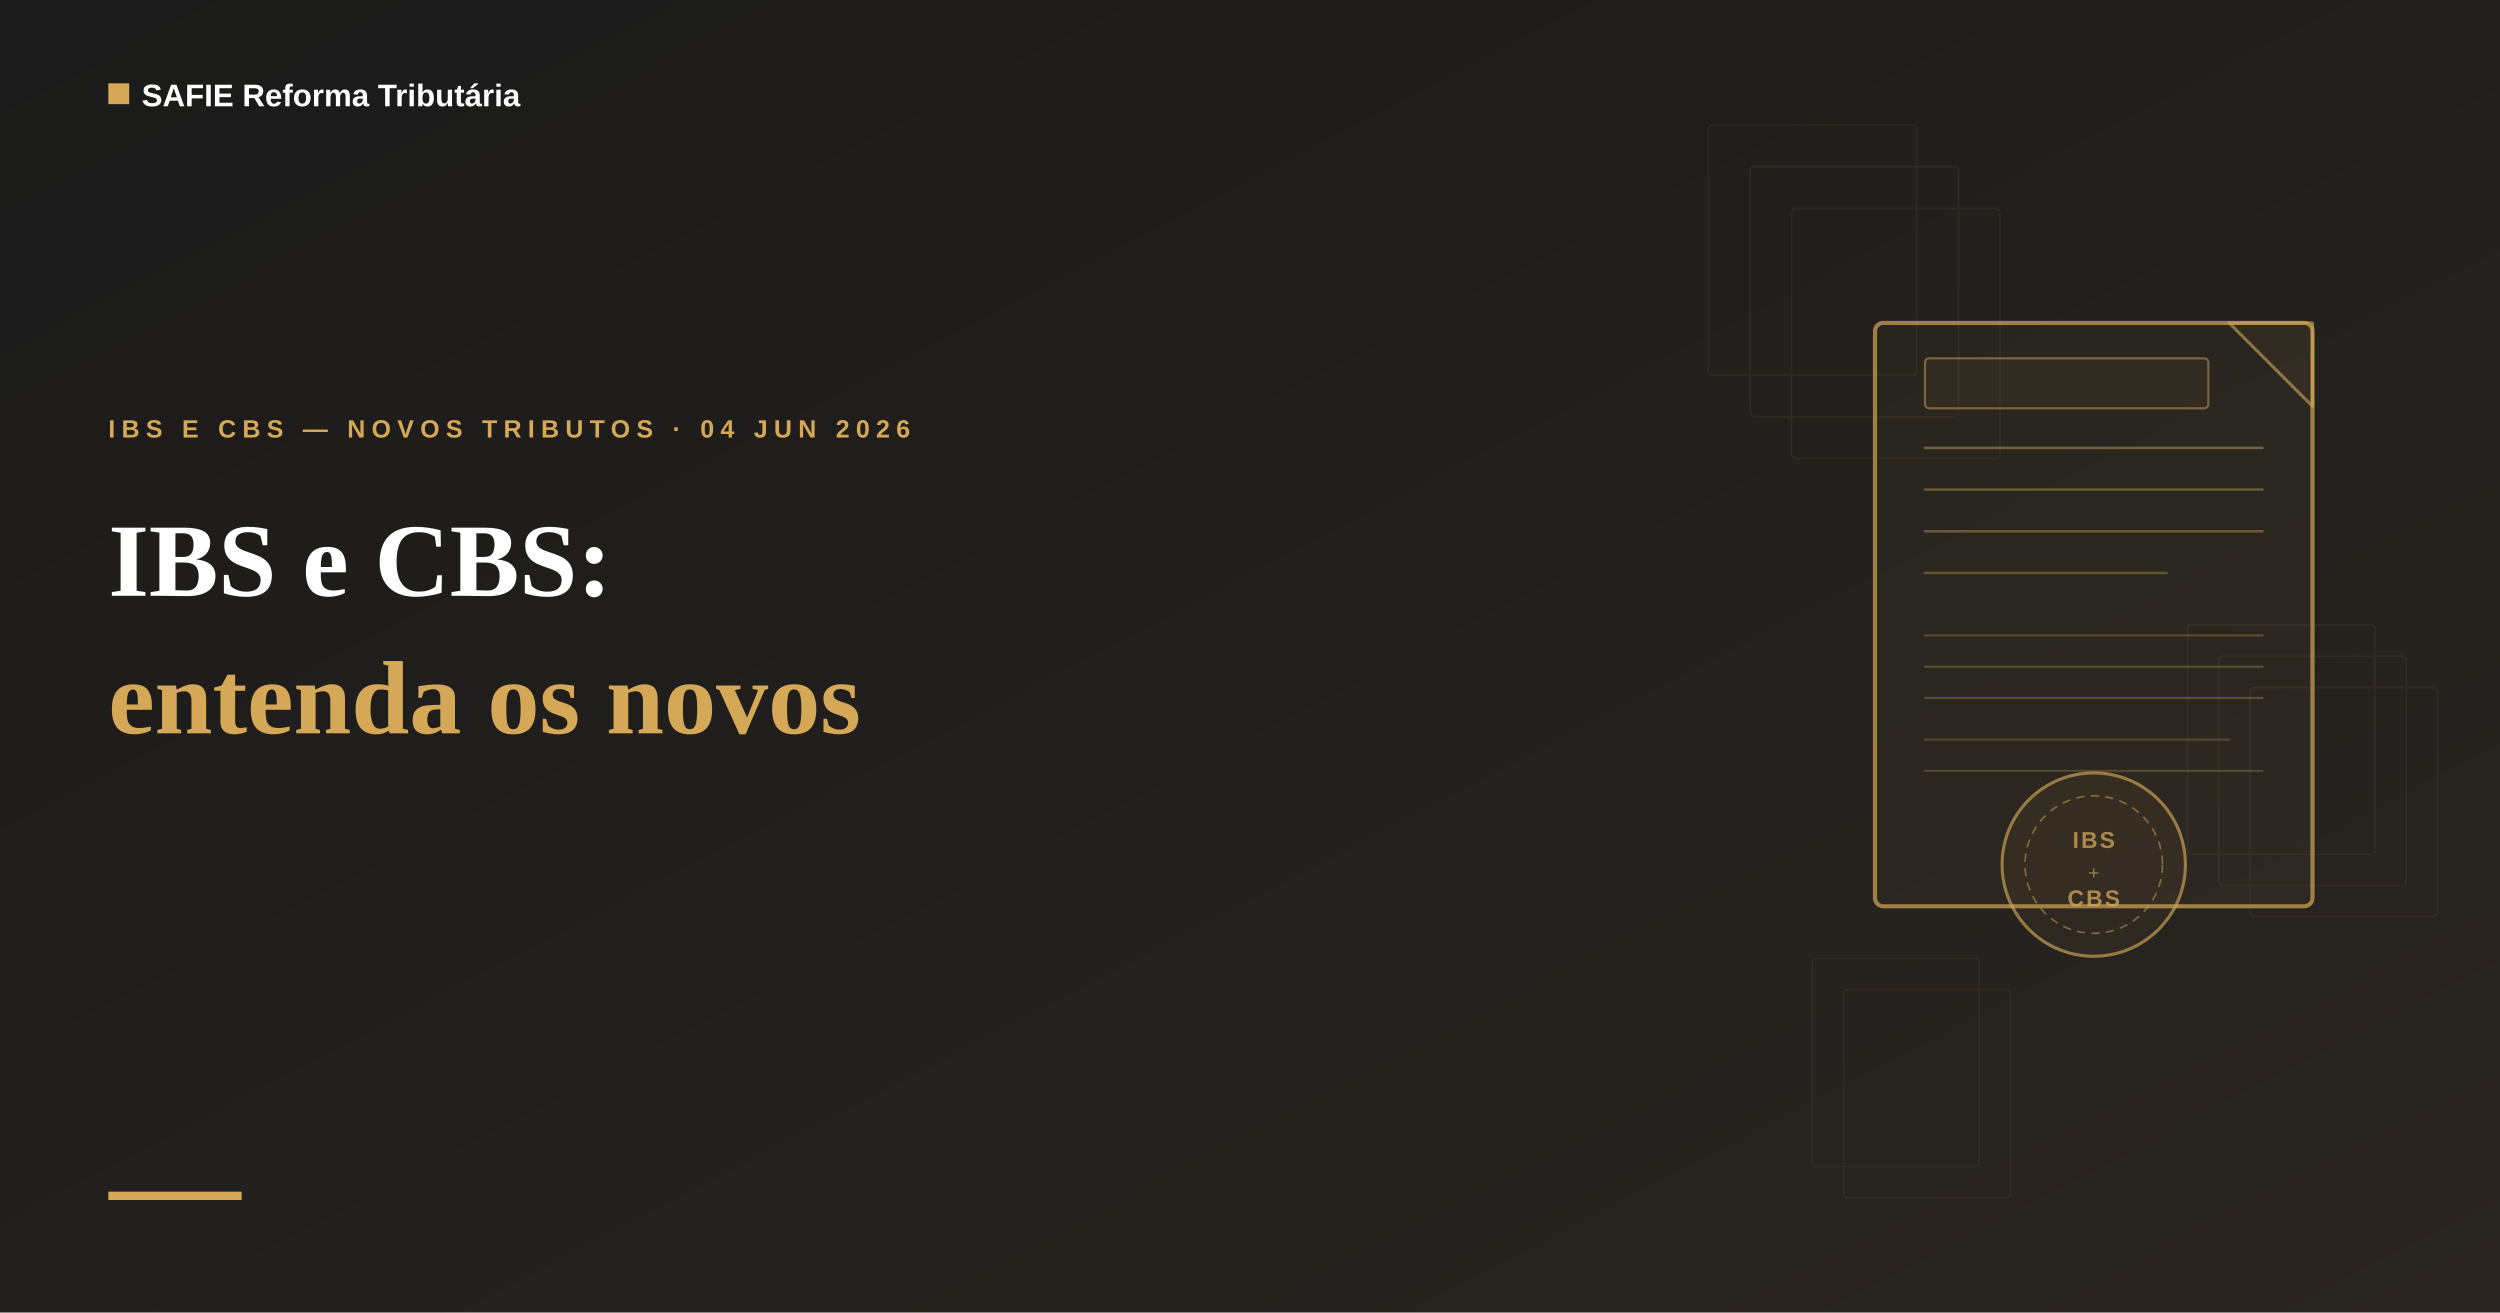
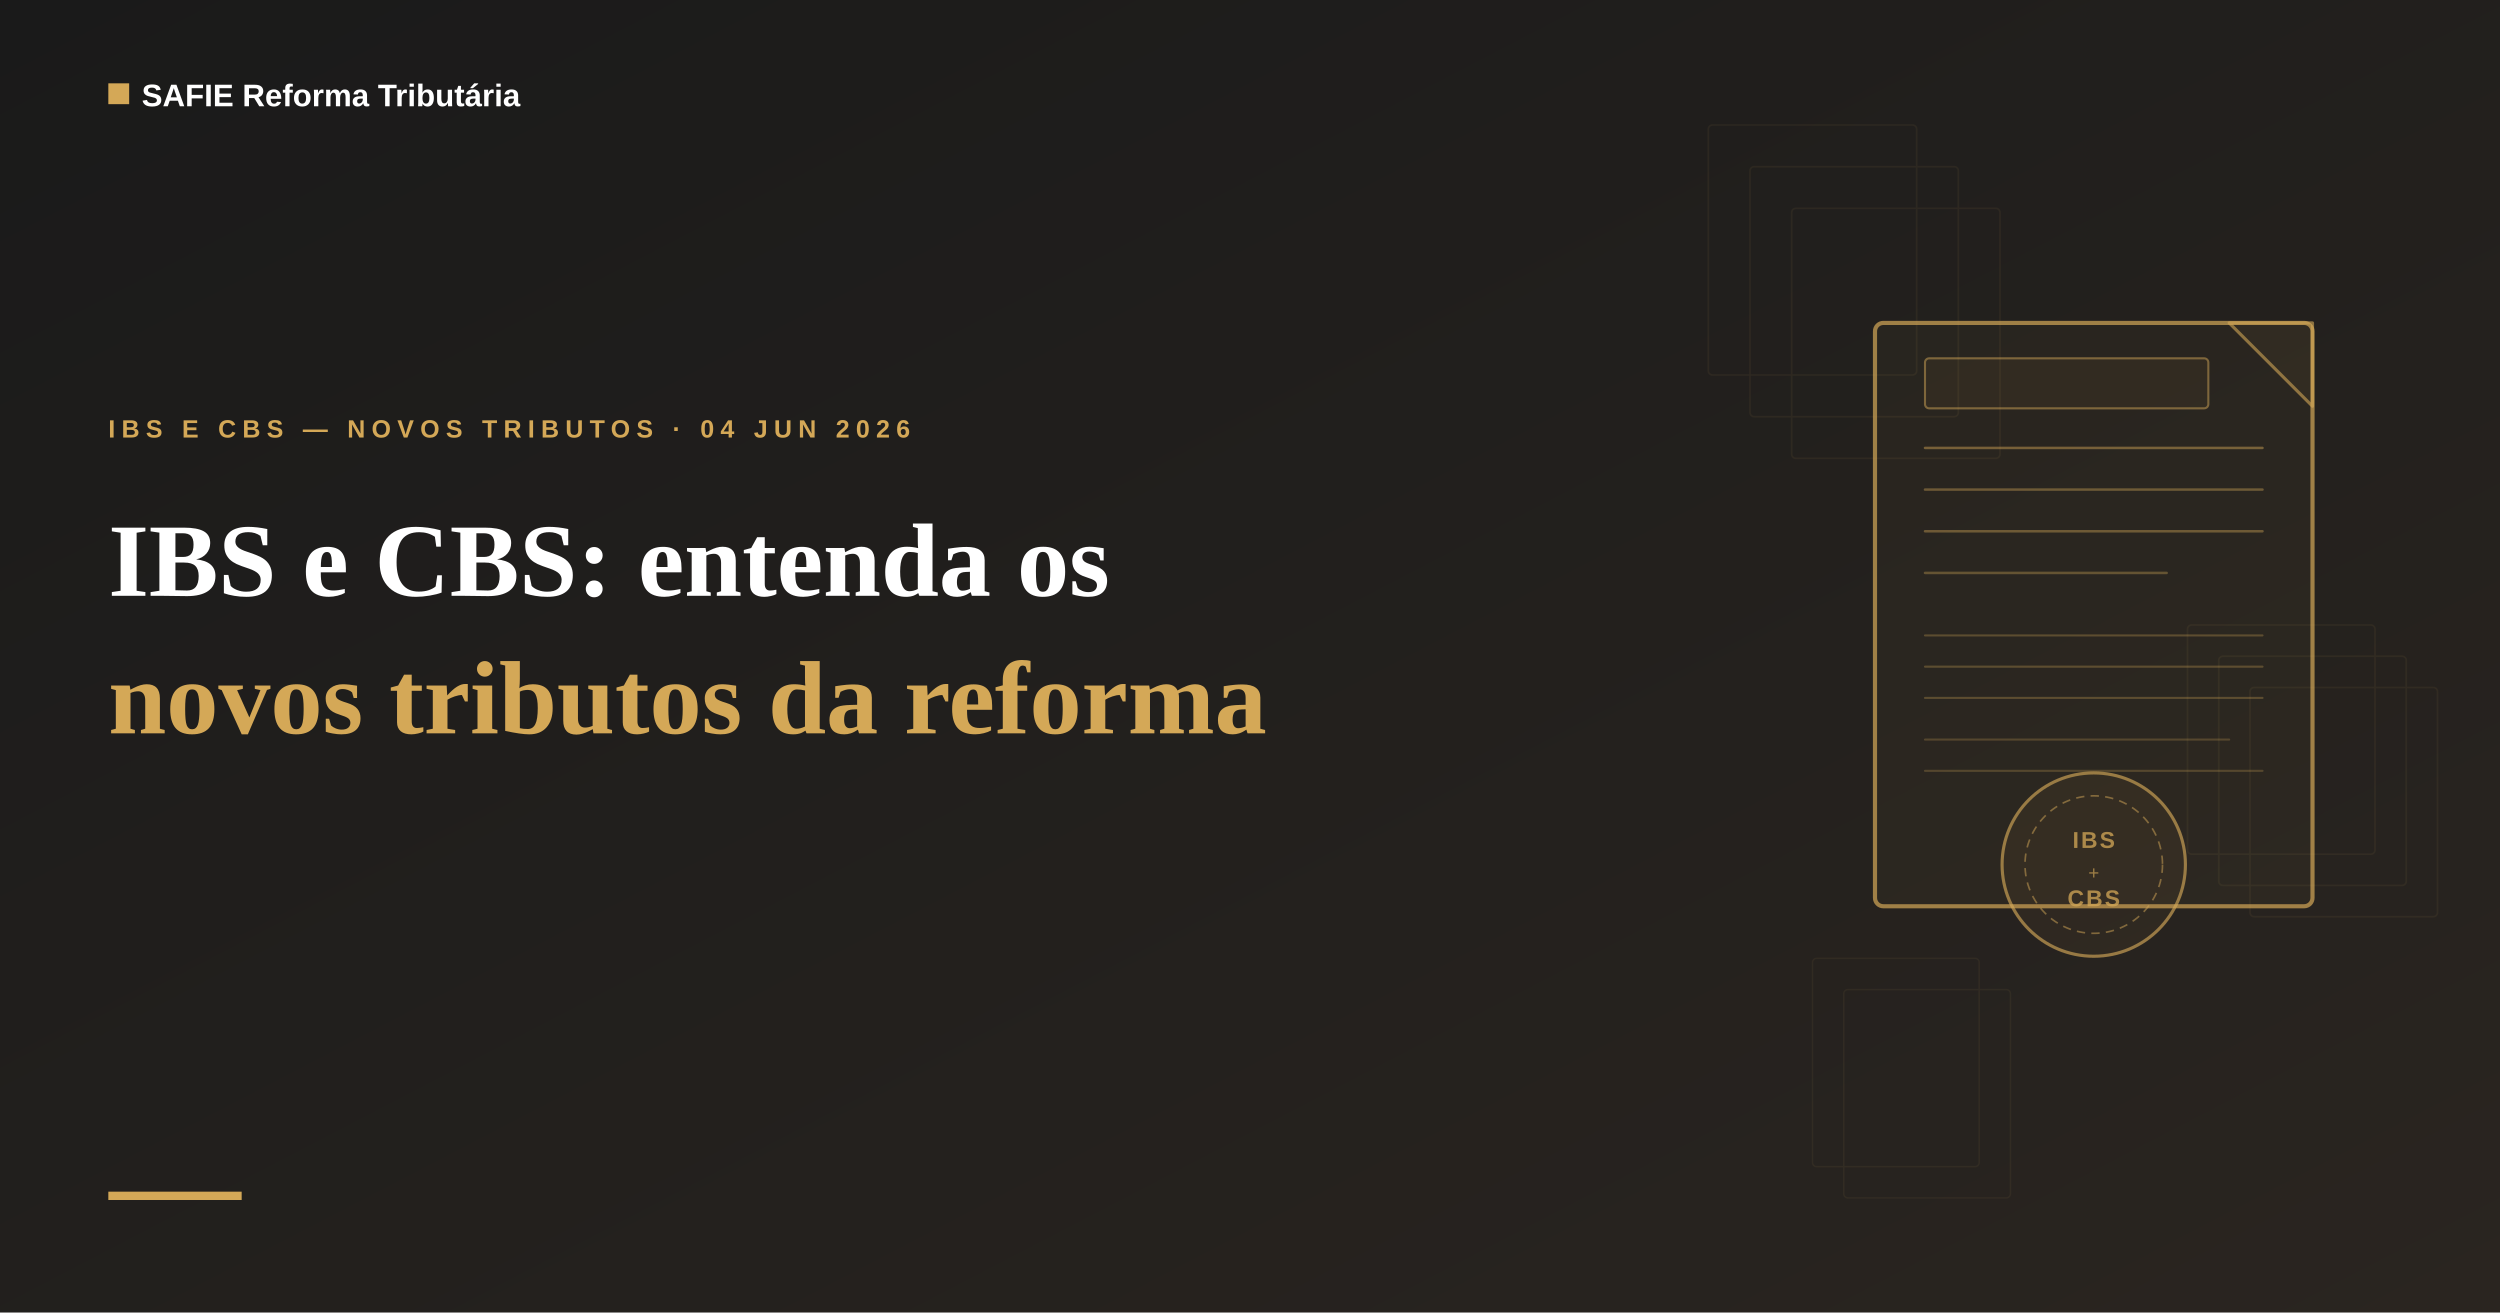
<svg xmlns="http://www.w3.org/2000/svg" viewBox="0 0 1200 630" width="1200" height="630">
  <defs>
    <linearGradient id="bg-grad" x1="0%" y1="0%" x2="100%" y2="100%">
      <stop offset="0%" stop-color="#1a1a1a" />
      <stop offset="100%" stop-color="#2a2520" />
    </linearGradient>
  </defs>
  <rect width="1200" height="630" fill="url(#bg-grad)" />
  <g stroke="#d4a857" fill="none" opacity="0.07">
    <rect x="820" y="60" width="100" height="120" rx="2" stroke-width="0.8" />
    <rect x="840" y="80" width="100" height="120" rx="2" stroke-width="0.8" />
    <rect x="860" y="100" width="100" height="120" rx="2" stroke-width="0.8" />
    <rect x="1050" y="300" width="90" height="110" rx="2" stroke-width="0.8" />
    <rect x="1065" y="315" width="90" height="110" rx="2" stroke-width="0.8" />
    <rect x="1080" y="330" width="90" height="110" rx="2" stroke-width="0.8" />
    <rect x="870" y="460" width="80" height="100" rx="2" stroke-width="0.7" />
    <rect x="885" y="475" width="80" height="100" rx="2" stroke-width="0.7" />
  </g>
  <g stroke="#d4a857" fill="none" stroke-linecap="round" stroke-linejoin="round">
    <rect x="900" y="155" width="210" height="280" rx="4" stroke-width="2" fill="#d4a857" fill-opacity="0.05" opacity="0.7" />
    <polyline points="1070,155 1110,155 1110,195 1070,155" stroke-width="1.5" fill="#d4a857" fill-opacity="0.08" opacity="0.6" />
    <line x1="924" y1="215" x2="1086" y2="215" stroke-width="1.2" opacity="0.45" />
    <line x1="924" y1="235" x2="1086" y2="235" stroke-width="1.2" opacity="0.40" />
    <line x1="924" y1="255" x2="1086" y2="255" stroke-width="1.2" opacity="0.40" />
    <line x1="924" y1="275" x2="1040" y2="275" stroke-width="1.2" opacity="0.35" />
    <line x1="924" y1="305" x2="1086" y2="305" stroke-width="1" opacity="0.30" />
    <line x1="924" y1="320" x2="1086" y2="320" stroke-width="1" opacity="0.30" />
    <line x1="924" y1="335" x2="1086" y2="335" stroke-width="1" opacity="0.30" />
    <line x1="924" y1="355" x2="1070" y2="355" stroke-width="1" opacity="0.25" />
    <line x1="924" y1="370" x2="1086" y2="370" stroke-width="1" opacity="0.25" />
    <rect x="924" y="172" width="136" height="24" rx="2" stroke-width="1" fill="#d4a857" fill-opacity="0.10" opacity="0.5" />
  </g>
  <g transform="translate(1005, 415)">
    <circle r="44" fill="#d4a857" fill-opacity="0.08" stroke="#d4a857" stroke-width="1.5" opacity="0.65" />
    <circle r="33" fill="none" stroke="#d4a857" stroke-width="0.8" stroke-dasharray="4,3" opacity="0.50" />
    <text text-anchor="middle" y="-8" fill="#d4a857" opacity="0.75" font-family="'DM Sans', Arial, sans-serif" font-size="11" font-weight="700" letter-spacing="1">IBS</text>
    <text text-anchor="middle" y="7" fill="#d4a857" opacity="0.65" font-family="'DM Sans', Arial, sans-serif" font-size="9" letter-spacing="1">+</text>
    <text text-anchor="middle" y="20" fill="#d4a857" opacity="0.75" font-family="'DM Sans', Arial, sans-serif" font-size="11" font-weight="700" letter-spacing="1">CBS</text>
  </g>
  <rect x="52" y="40" width="10" height="10" fill="#d4a857" />
  <text x="68" y="51" fill="#ffffff" font-family="'DM Sans', Arial, sans-serif" font-size="15" font-weight="600">SAFIE Reforma Tributária</text>
  <text x="52" y="210" fill="#d4a857" font-family="'DM Sans', Arial, sans-serif" font-size="12" font-weight="600" letter-spacing="3">IBS E CBS — NOVOS TRIBUTOS · 04 JUN 2026</text>
-   <text x="52" y="286" fill="#ffffff" font-family="Georgia, 'Times New Roman', serif" font-size="50" font-weight="700">IBS e CBS:</text>
-   <text x="52" y="352" fill="#d4a857" font-family="Georgia, 'Times New Roman', serif" font-size="50" font-weight="700">entenda os novos</text>
+   <text x="52" y="286" fill="#ffffff" font-family="Georgia, 'Times New Roman', serif" font-size="50" font-weight="700">IBS e CBS: entenda os</text>
+   <text x="52" y="352" fill="#d4a857" font-family="Georgia, 'Times New Roman', serif" font-size="50" font-weight="700">novos tributos da reforma</text>
  <text x="52" y="418" fill="#d4a857" font-family="Georgia, 'Times New Roman', serif" font-size="50" font-weight="700" />
  <rect x="52" y="572" width="64" height="4" fill="#d4a857" />
</svg>
